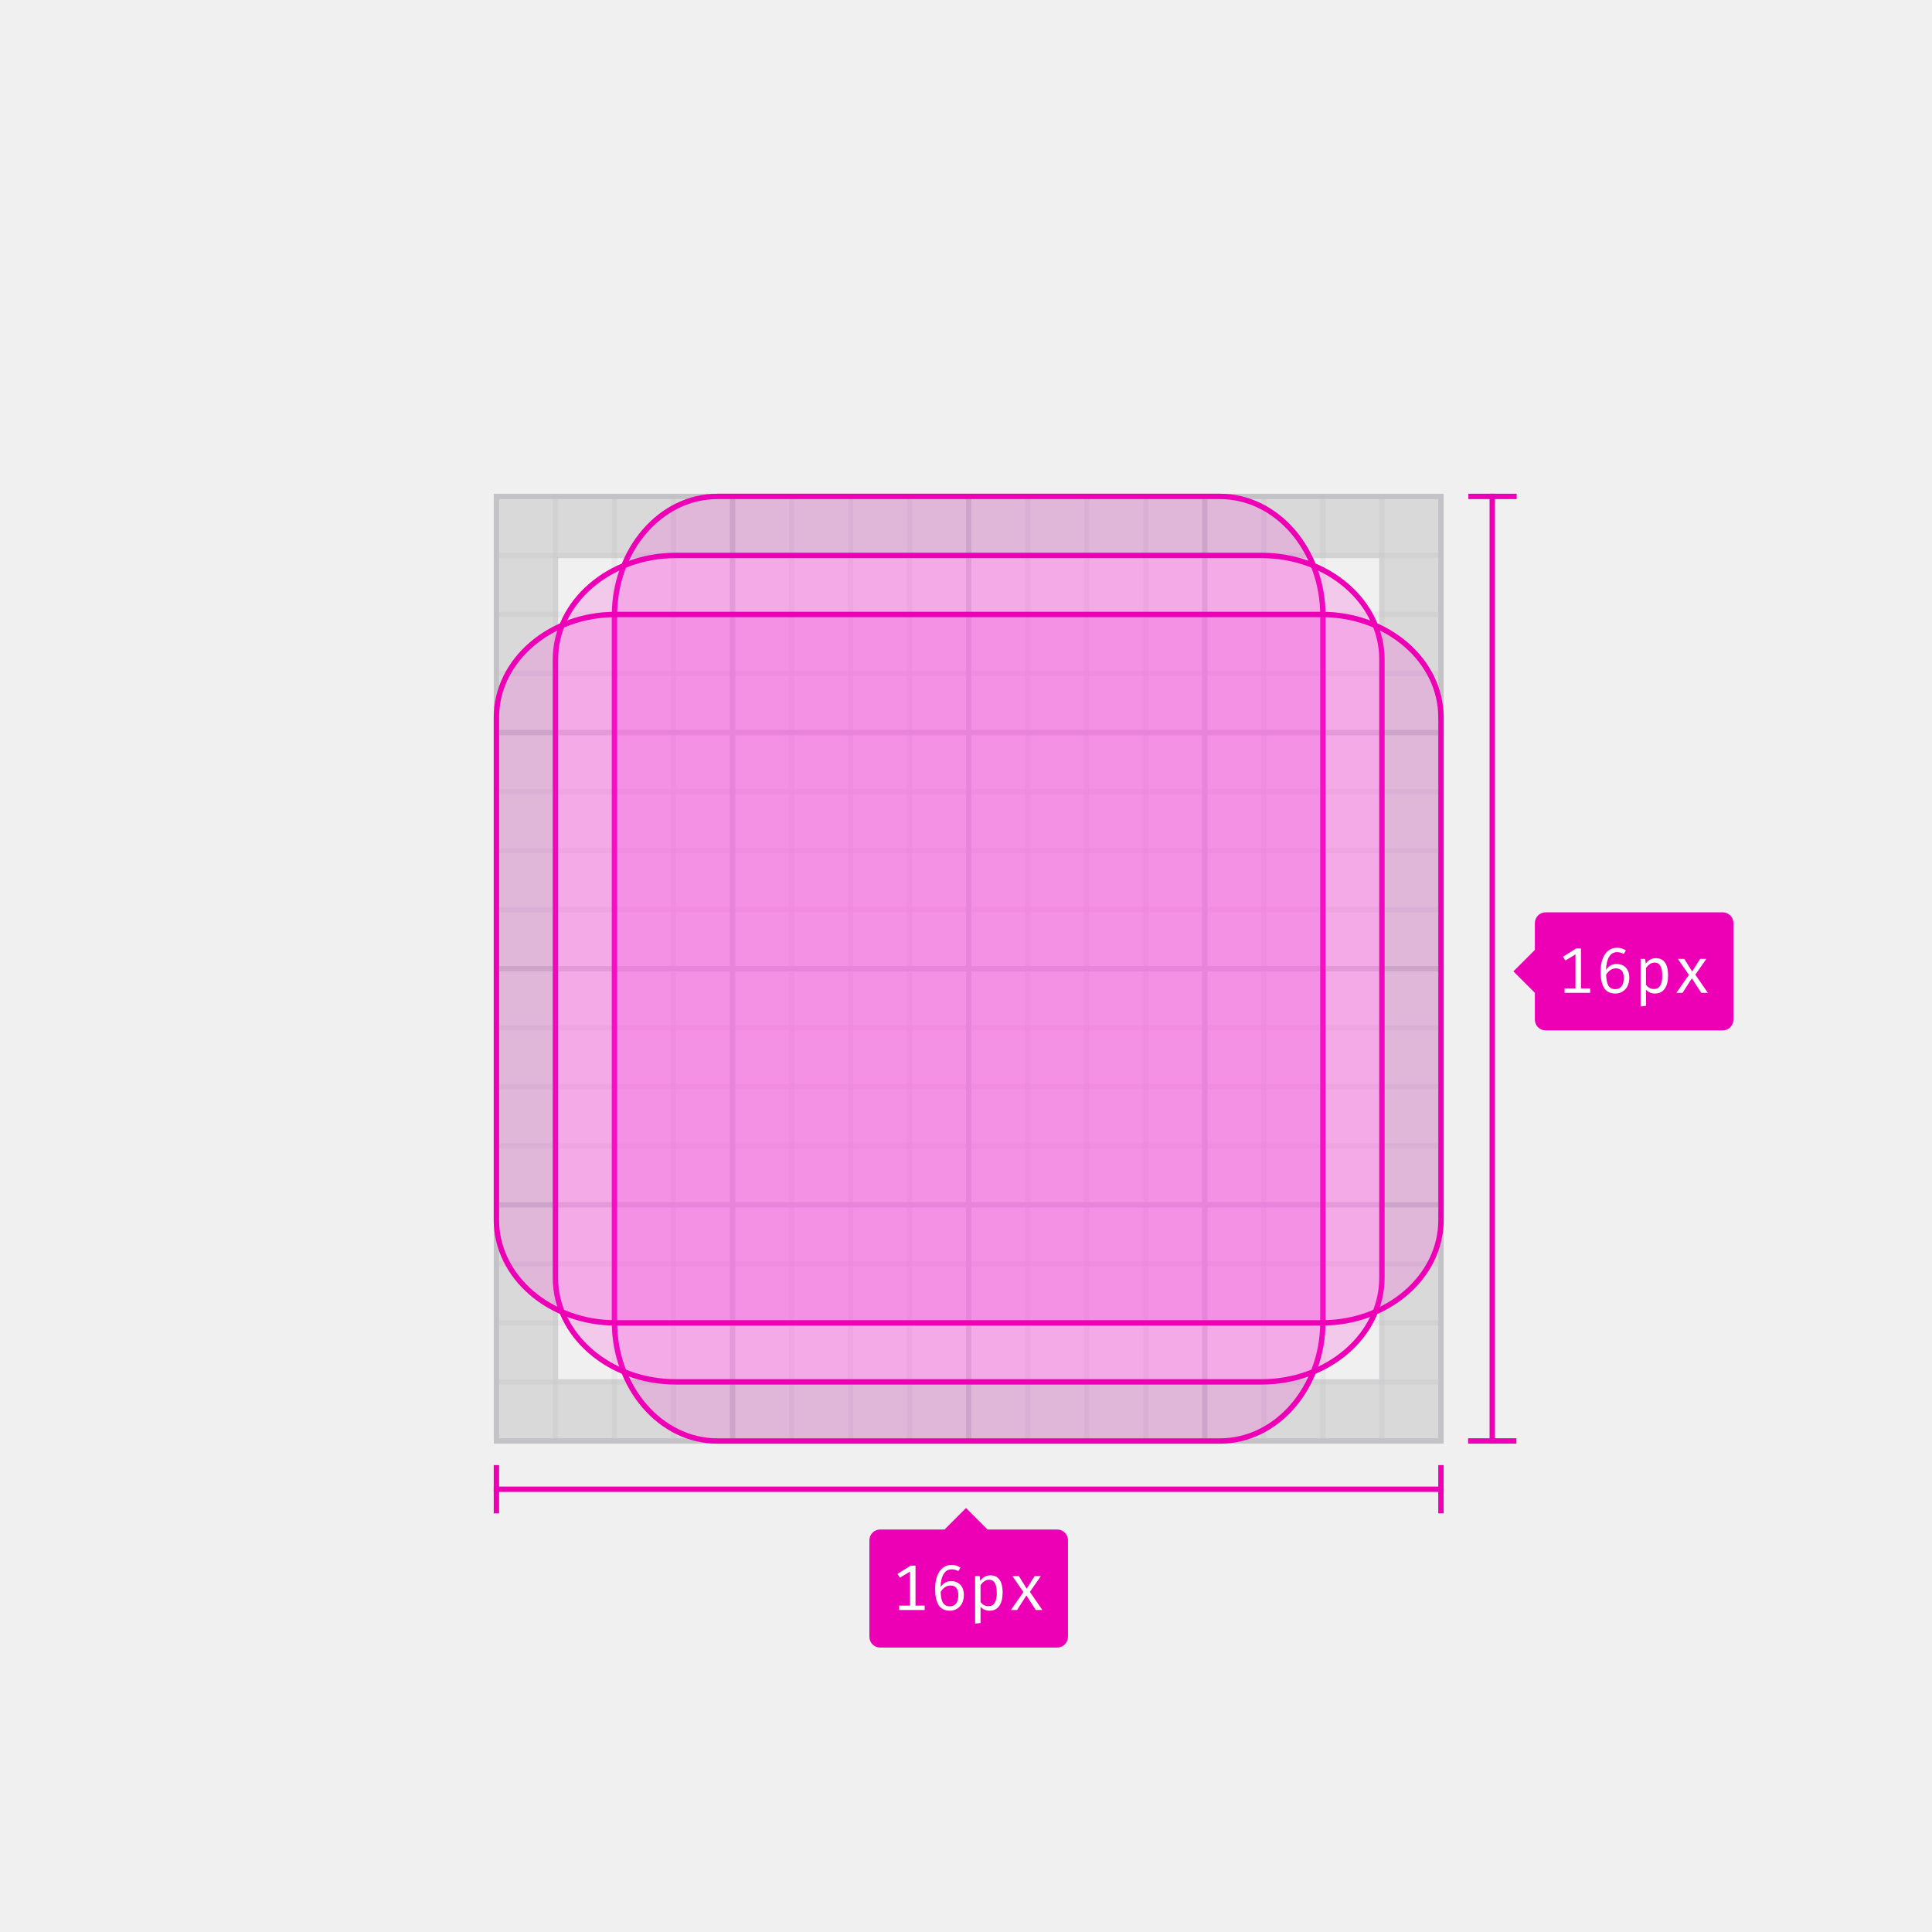
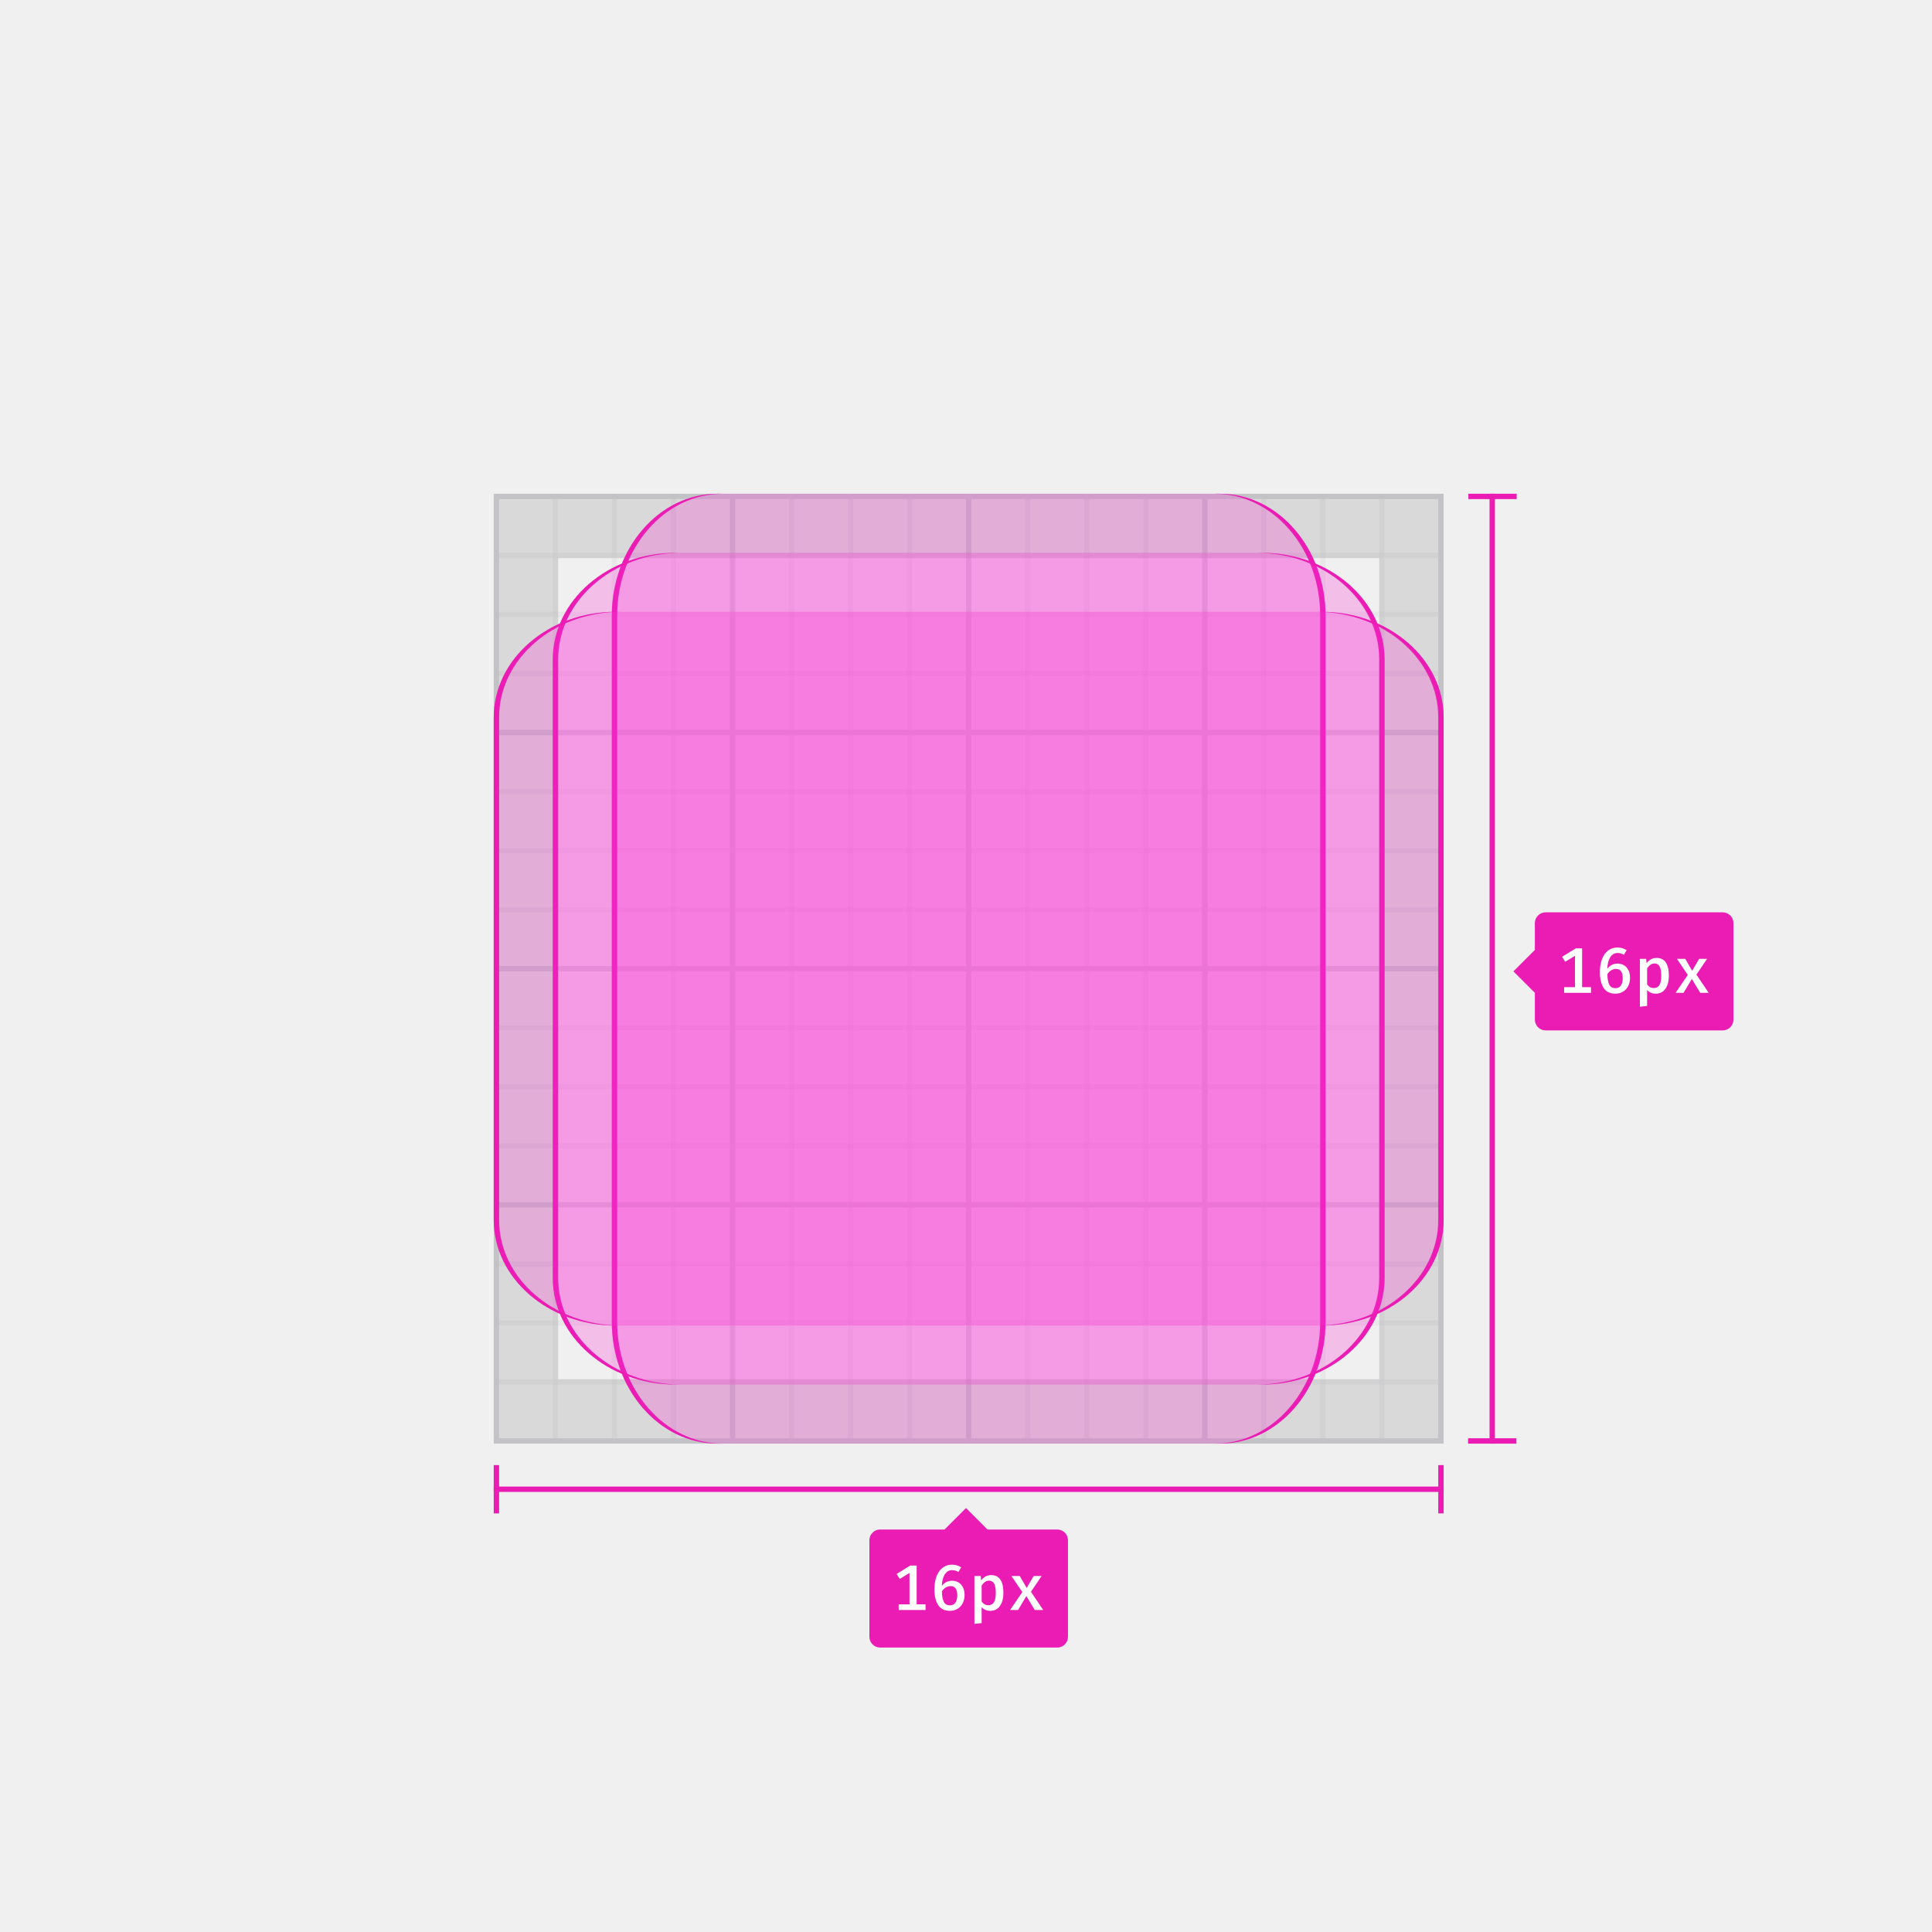
- <svg xmlns="http://www.w3.org/2000/svg" xmlns:xlink="http://www.w3.org/1999/xlink" viewBox="0 0 360 360">
+ <svg xmlns="http://www.w3.org/2000/svg" xmlns:xlink="http://www.w3.org/1999/xlink" width="360" height="360" viewBox="0 0 360 360">
  <defs>
-     <polygon id="a" points="0 0 177 0 177 177 0 177" />
-     <polygon id="c" points="0 0 265 0 265 265.201 0 265.201" />
-     <polygon id="e" points="0 0 265 0 265 265.201 0 265.201" />
-     <path id="g" d="M155 22.71V154.3c0 12.54-8.81 22.71-19.68 22.71H41.68C30.8 177 22 166.83 22 154.29V22.7C22 10.17 30.81 0 41.68 0h93.64C146.2 0 155 10.17 155 22.71z" />
-     <path id="h" d="M166 30.89V146.1c0 10.99-10.27 19.89-22.93 19.89H33.93C21.27 166 11 157.1 11 146.11V30.9C11 19.9 21.27 11 33.93 11h109.14C155.73 11 166 19.9 166 30.89z" />
-     <path id="i" d="M177 41.68v93.64c0 10.87-10.17 19.68-22.71 19.68H22.7C10.17 155 0 146.19 0 135.32V41.68C0 30.8 10.17 22 22.71 22H154.3C166.83 22 177 30.81 177 41.68z" />
+     <polygon id="icon-grid-16-a" points="92 92 269 92 269 269 92 269" />
+     <polygon id="icon-grid-16-c" points="0 0 265 0 265 265.201 0 265.201" />
+     <polygon id="icon-grid-16-e" points="0 0 265 0 265 265.201 0 265.201" />
+     <path id="icon-grid-16-g" d="M247,114.712 L247,246.288 C247,258.831 238.19,269 227.321,269 L133.679,269 C122.81,269 114,258.831 114,246.288 L114,114.712 C114,102.169 122.81,92 133.679,92 L227.321,92 C238.19,92 247,102.169 247,114.712 Z" />
+     <filter id="icon-grid-16-h" width="100.8%" height="100.6%" x="-.4%" y="-.3%" filterUnits="objectBoundingBox">
+       <feOffset dx="1" in="SourceAlpha" result="shadowOffsetInner1" />
+       <feComposite in="shadowOffsetInner1" in2="SourceAlpha" k2="-1" k3="1" operator="arithmetic" result="shadowInnerInner1" />
+       <feColorMatrix in="shadowInnerInner1" result="shadowMatrixInner1" values="0 0 0 0 0.918   0 0 0 0 0.11   0 0 0 0 0.706  0 0 0 1 0" />
+       <feOffset dx="-1" in="SourceAlpha" result="shadowOffsetInner2" />
+       <feComposite in="shadowOffsetInner2" in2="SourceAlpha" k2="-1" k3="1" operator="arithmetic" result="shadowInnerInner2" />
+       <feColorMatrix in="shadowInnerInner2" result="shadowMatrixInner2" values="0 0 0 0 0.918   0 0 0 0 0.11   0 0 0 0 0.706  0 0 0 1 0" />
+       <feMerge>
+         <feMergeNode in="shadowMatrixInner1" />
+         <feMergeNode in="shadowMatrixInner2" />
+       </feMerge>
+     </filter>
+     <path id="icon-grid-16-i" d="M258,122.889 L258,238.111 C258,249.095 247.732,258 235.066,258 L125.934,258 C113.268,258 103,249.095 103,238.111 L103,122.889 C103,111.905 113.268,103 125.934,103 L235.066,103 C247.732,103 258,111.905 258,122.889 Z" />
+     <filter id="icon-grid-16-j" width="100.6%" height="100.6%" x="-.3%" y="-.3%" filterUnits="objectBoundingBox">
+       <feOffset dx="1" in="SourceAlpha" result="shadowOffsetInner1" />
+       <feComposite in="shadowOffsetInner1" in2="SourceAlpha" k2="-1" k3="1" operator="arithmetic" result="shadowInnerInner1" />
+       <feColorMatrix in="shadowInnerInner1" result="shadowMatrixInner1" values="0 0 0 0 0.918   0 0 0 0 0.11   0 0 0 0 0.706  0 0 0 1 0" />
+       <feOffset dx="-1" in="SourceAlpha" result="shadowOffsetInner2" />
+       <feComposite in="shadowOffsetInner2" in2="SourceAlpha" k2="-1" k3="1" operator="arithmetic" result="shadowInnerInner2" />
+       <feColorMatrix in="shadowInnerInner2" result="shadowMatrixInner2" values="0 0 0 0 0.918   0 0 0 0 0.11   0 0 0 0 0.706  0 0 0 1 0" />
+       <feMerge>
+         <feMergeNode in="shadowMatrixInner1" />
+         <feMergeNode in="shadowMatrixInner2" />
+       </feMerge>
+     </filter>
+     <path id="icon-grid-16-k" d="M269,133.679 L269,227.321 C269,238.19 258.831,247 246.288,247 L114.712,247 C102.169,247 92,238.19 92,227.321 L92,133.679 C92,122.81 102.169,114 114.712,114 L246.288,114 C258.831,114 269,122.81 269,133.679 Z" />
+     <filter id="icon-grid-16-l" width="100.6%" height="100.8%" x="-.3%" y="-.4%" filterUnits="objectBoundingBox">
+       <feOffset dx="1" in="SourceAlpha" result="shadowOffsetInner1" />
+       <feComposite in="shadowOffsetInner1" in2="SourceAlpha" k2="-1" k3="1" operator="arithmetic" result="shadowInnerInner1" />
+       <feColorMatrix in="shadowInnerInner1" result="shadowMatrixInner1" values="0 0 0 0 0.918   0 0 0 0 0.11   0 0 0 0 0.706  0 0 0 1 0" />
+       <feOffset dx="-1" in="SourceAlpha" result="shadowOffsetInner2" />
+       <feComposite in="shadowOffsetInner2" in2="SourceAlpha" k2="-1" k3="1" operator="arithmetic" result="shadowInnerInner2" />
+       <feColorMatrix in="shadowInnerInner2" result="shadowMatrixInner2" values="0 0 0 0 0.918   0 0 0 0 0.11   0 0 0 0 0.706  0 0 0 1 0" />
+       <feMerge>
+         <feMergeNode in="shadowMatrixInner1" />
+         <feMergeNode in="shadowMatrixInner2" />
+       </feMerge>
+     </filter>
  </defs>
  <g fill="none" fill-rule="evenodd">
-     <g transform="translate(92 92)">
-       <g transform="translate(0 181)">
-         <rect width="1" height="9" fill="#ED00B5" />
-         <rect width="1" height="9" x="176" fill="#ED00B5" />
-         <rect width="177" height="1" y="4" fill="#ED00B5" />
-         <rect width="37" height="22" x="70" y="12" fill="#ED00B5" fill-rule="nonzero" rx="2" />
-         <path fill="#FFFFFF" d="M80.3 26.18V27h-4.76v-.82h2.03v-6.34l-1.89 1.14-.44-.71 2.46-1.54h.89v7.45h1.71zm6.14-4.27c.36.2.64.48.85.87a3 3 0 0 1 .31 1.44c0 .59-.12 1.1-.35 1.55A2.48 2.48 0 0 1 85 27.13c-.96 0-1.66-.35-2.1-1.04-.43-.7-.65-1.7-.65-2.99 0-.91.12-1.7.36-2.38.25-.68.6-1.2 1.06-1.57a2.56 2.56 0 0 1 1.65-.55c.6 0 1.15.16 1.64.5l-.4.66c-.38-.23-.8-.34-1.25-.34-.63 0-1.13.3-1.48.88-.36.6-.55 1.4-.56 2.43.25-.39.55-.67.87-.84.33-.18.7-.27 1.12-.27.43 0 .83.1 1.18.3zm-.27 3.86c.26-.36.4-.87.4-1.52 0-1.2-.49-1.81-1.47-1.81-.38 0-.73.1-1.03.32-.31.21-.57.5-.79.86.02.93.16 1.62.43 2.05.27.43.7.65 1.29.65.5 0 .9-.19 1.17-.55zm8.65-1.94c0 1-.2 1.8-.62 2.4-.42.6-1.02.9-1.81.9-.69 0-1.25-.24-1.68-.72v3.01l-1.01.12v-8.86h.86l.09.88c.23-.32.5-.58.83-.75.33-.18.68-.27 1.05-.27 1.53 0 2.3 1.1 2.3 3.3zm-3.41-2.18c-.27.19-.5.43-.7.72v3.13c.17.25.38.44.63.58.25.14.52.21.82.21.53 0 .92-.2 1.18-.6.26-.4.4-1.03.4-1.86 0-.83-.12-1.45-.36-1.86-.23-.4-.6-.61-1.09-.61-.32 0-.61.1-.88.29zM96.37 27l2.33-3.34-2.05-2.98h1.2l1.46 2.35 1.48-2.35h1.16l-2.05 2.94 2.33 3.38H101l-1.74-2.71L97.52 27h-1.15z" />
-         <polygon fill="#ED00B5" points="84 12 88 8 92 12 88 16" />
-       </g>
-       <g transform="translate(181)">
-         <rect width="9" height="1" x=".61" fill="#ED00B5" />
-         <rect width="9" height="1" x=".56" y="176" fill="#ED00B5" />
-         <rect width="1" height="177" x="4.56" fill="#ED00B5" />
-         <rect width="37" height="22" x="13" y="78" fill="#ED00B5" fill-rule="nonzero" rx="2" />
-         <path fill="#FFFFFF" d="M23.3 92.18V93h-4.76v-.82h2.03v-6.34l-1.89 1.14-.44-.71 2.46-1.54h.89v7.45h1.71zm6.14-4.27c.36.2.64.48.85.87a3 3 0 0 1 .31 1.44c0 .59-.12 1.1-.35 1.55A2.48 2.48 0 0 1 28 93.13c-.96 0-1.66-.35-2.1-1.04-.43-.7-.65-1.7-.65-2.99 0-.91.12-1.7.36-2.38.25-.68.6-1.2 1.06-1.57a2.56 2.56 0 0 1 1.65-.55c.6 0 1.15.16 1.64.5l-.4.66c-.38-.23-.8-.34-1.25-.34-.63 0-1.13.3-1.48.88-.36.6-.55 1.4-.56 2.43.25-.39.55-.67.87-.84.33-.18.7-.27 1.12-.27.43 0 .83.1 1.18.3zm-.27 3.86c.26-.36.4-.87.4-1.52 0-1.2-.49-1.81-1.47-1.81-.38 0-.73.1-1.03.32-.31.21-.57.5-.79.86.02.93.16 1.62.43 2.05.27.43.7.65 1.29.65.5 0 .9-.19 1.17-.55zm8.65-1.94c0 1-.2 1.8-.62 2.4-.42.6-1.02.9-1.81.9-.69 0-1.25-.24-1.68-.72v3.01l-1.01.12v-8.86h.86l.09.88c.23-.32.5-.58.83-.75.33-.18.68-.27 1.05-.27 1.53 0 2.3 1.1 2.3 3.3zm-3.41-2.18c-.27.19-.5.43-.7.72v3.13c.17.25.38.44.63.58.25.14.52.21.82.21.53 0 .92-.2 1.18-.6.26-.4.4-1.03.4-1.86 0-.83-.12-1.45-.36-1.86-.23-.4-.6-.61-1.09-.61-.32 0-.61.1-.88.29zM39.37 93l2.33-3.34-2.05-2.98h1.2l1.46 2.35 1.48-2.35h1.16l-2.05 2.94L45.23 93H44l-1.74-2.71L40.52 93h-1.15z" />
-         <polygon fill="#ED00B5" points="9 89 13 85 17 89 13 93" />
+     <rect width="1" height="9" x="92" y="273" fill="#EA1CB4" />
+     <rect width="1" height="9" x="268" y="273" fill="#EA1CB4" />
+     <rect width="177" height="1" x="92" y="277" fill="#EA1CB4" />
+     <rect width="37" height="22" x="162" y="285" fill="#EA1CB4" fill-rule="nonzero" rx="2" />
+     <path fill="#FFF" d="M172.46,298.944 L172.46,300 L167.456,300 L167.456,298.944 L169.472,298.944 L169.472,293.1 L167.648,294.216 L167.072,293.28 L169.616,291.72 L170.804,291.72 L170.804,298.944 L172.46,298.944 Z M178.58,294.852 C178.932,295.052 179.212,295.352 179.42,295.752 C179.628,296.152 179.732,296.636 179.732,297.204 C179.732,297.788 179.614,298.304 179.378,298.752 C179.142,299.2 178.818,299.546 178.406,299.79 C177.994,300.034 177.524,300.156 176.996,300.156 C176.004,300.156 175.276,299.798 174.812,299.082 C174.348,298.366 174.116,297.388 174.116,296.148 C174.116,295.228 174.246,294.422 174.506,293.73 C174.766,293.038 175.144,292.502 175.64,292.122 C176.136,291.742 176.72,291.552 177.392,291.552 C178.024,291.552 178.592,291.72 179.096,292.056 L178.58,292.92 C178.212,292.688 177.816,292.572 177.392,292.572 C176.832,292.572 176.384,292.834 176.048,293.358 C175.712,293.882 175.528,294.604 175.496,295.524 C175.984,294.876 176.616,294.552 177.392,294.552 C177.832,294.552 178.228,294.652 178.58,294.852 Z M178.028,298.632 C178.26,298.296 178.376,297.84 178.376,297.264 C178.376,296.12 177.956,295.548 177.116,295.548 C176.796,295.548 176.498,295.634 176.222,295.806 C175.946,295.978 175.708,296.216 175.508,296.52 C175.524,297.424 175.648,298.086 175.88,298.506 C176.112,298.926 176.488,299.136 177.008,299.136 C177.456,299.136 177.796,298.968 178.028,298.632 Z M186.968,296.82 C186.968,297.82 186.756,298.626 186.332,299.238 C185.908,299.85 185.304,300.156 184.52,300.156 C183.856,300.156 183.32,299.924 182.912,299.46 L182.912,302.436 L181.568,302.592 L181.568,293.664 L182.732,293.664 L182.816,294.48 C183.056,294.16 183.334,293.916 183.65,293.748 C183.966,293.58 184.304,293.496 184.664,293.496 C186.2,293.496 186.968,294.604 186.968,296.82 Z M183.524,294.78 C183.292,294.948 183.088,295.168 182.912,295.44 L182.912,298.404 C183.224,298.876 183.64,299.112 184.16,299.112 C184.624,299.112 184.972,298.928 185.204,298.56 C185.436,298.192 185.552,297.616 185.552,296.832 C185.552,296.024 185.448,295.438 185.24,295.074 C185.032,294.71 184.716,294.528 184.292,294.528 C184.012,294.528 183.756,294.612 183.524,294.78 Z M188.216,300 L190.496,296.664 L188.468,293.664 L190.016,293.664 L191.312,295.896 L192.608,293.664 L194.084,293.664 L192.104,296.604 L194.384,300 L192.812,300 L191.252,297.408 L189.704,300 L188.216,300 Z" />
+     <polygon fill="#EA1CB4" points="176 285 180 281 184 285 180 289" />
+     <rect width="9" height="1" x="273.611" y="92" fill="#EA1CB4" />
+     <rect width="9" height="1" x="273.556" y="268" fill="#EA1CB4" />
+     <rect width="1" height="177" x="277.556" y="92" fill="#EA1CB4" />
+     <rect width="37" height="22" x="286" y="170" fill="#EA1CB4" fill-rule="nonzero" rx="2" />
+     <path fill="#FFF" d="M296.46,183.944 L296.46,185 L291.456,185 L291.456,183.944 L293.472,183.944 L293.472,178.1 L291.648,179.216 L291.072,178.28 L293.616,176.72 L294.804,176.72 L294.804,183.944 L296.46,183.944 Z M302.58,179.852 C302.932,180.052 303.212,180.352 303.42,180.752 C303.628,181.152 303.732,181.636 303.732,182.204 C303.732,182.788 303.614,183.304 303.378,183.752 C303.142,184.2 302.818,184.546 302.406,184.79 C301.994,185.034 301.524,185.156 300.996,185.156 C300.004,185.156 299.276,184.798 298.812,184.082 C298.348,183.366 298.116,182.388 298.116,181.148 C298.116,180.228 298.246,179.422 298.506,178.73 C298.766,178.038 299.144,177.502 299.64,177.122 C300.136,176.742 300.72,176.552 301.392,176.552 C302.024,176.552 302.592,176.72 303.096,177.056 L302.58,177.92 C302.212,177.688 301.816,177.572 301.392,177.572 C300.832,177.572 300.384,177.834 300.048,178.358 C299.712,178.882 299.528,179.604 299.496,180.524 C299.984,179.876 300.616,179.552 301.392,179.552 C301.832,179.552 302.228,179.652 302.58,179.852 Z M302.028,183.632 C302.26,183.296 302.376,182.84 302.376,182.264 C302.376,181.12 301.956,180.548 301.116,180.548 C300.796,180.548 300.498,180.634 300.222,180.806 C299.946,180.978 299.708,181.216 299.508,181.52 C299.524,182.424 299.648,183.086 299.88,183.506 C300.112,183.926 300.488,184.136 301.008,184.136 C301.456,184.136 301.796,183.968 302.028,183.632 Z M310.968,181.82 C310.968,182.82 310.756,183.626 310.332,184.238 C309.908,184.85 309.304,185.156 308.52,185.156 C307.856,185.156 307.32,184.924 306.912,184.46 L306.912,187.436 L305.568,187.592 L305.568,178.664 L306.732,178.664 L306.816,179.48 C307.056,179.16 307.334,178.916 307.65,178.748 C307.966,178.58 308.304,178.496 308.664,178.496 C310.2,178.496 310.968,179.604 310.968,181.82 Z M307.524,179.78 C307.292,179.948 307.088,180.168 306.912,180.44 L306.912,183.404 C307.224,183.876 307.64,184.112 308.16,184.112 C308.624,184.112 308.972,183.928 309.204,183.56 C309.436,183.192 309.552,182.616 309.552,181.832 C309.552,181.024 309.448,180.438 309.24,180.074 C309.032,179.71 308.716,179.528 308.292,179.528 C308.012,179.528 307.756,179.612 307.524,179.78 Z M312.216,185 L314.496,181.664 L312.468,178.664 L314.016,178.664 L315.312,180.896 L316.608,178.664 L318.084,178.664 L316.104,181.604 L318.384,185 L316.812,185 L315.252,182.408 L313.704,185 L312.216,185 Z" />
+     <polygon fill="#EA1CB4" points="282 181 286 177 290 181 286 185" />
+     <mask id="icon-grid-16-b" fill="#fff">
+       <use xlink:href="#icon-grid-16-a" />
+     </mask>
+     <g mask="url(#icon-grid-16-b)">
+       <g transform="translate(92 92)">
+         <mask id="icon-grid-16-d" fill="#fff">
+           <use xlink:href="#icon-grid-16-c" />
+         </mask>
+         <rect width="338" height="1" x="-1" fill="#D7D7DB" mask="url(#icon-grid-16-d)" />
+         <rect width="338" height="1" x="-1" y="11" fill="#D7D7DB" mask="url(#icon-grid-16-d)" opacity=".3" />
+         <rect width="338" height="1" x="-1" y="22" fill="#D7D7DB" mask="url(#icon-grid-16-d)" opacity=".3" />
+         <rect width="338" height="1" x="-1" y="33" fill="#D7D7DB" mask="url(#icon-grid-16-d)" opacity=".3" />
+         <rect width="338" height="1" x="-1" y="44" fill="#D7D7DB" mask="url(#icon-grid-16-d)" />
+         <rect width="338" height="1" x="-1" y="55" fill="#D7D7DB" mask="url(#icon-grid-16-d)" opacity=".3" />
+         <rect width="338" height="1" x="-1" y="66" fill="#D7D7DB" mask="url(#icon-grid-16-d)" opacity=".3" />
+         <rect width="338" height="1" x="-1" y="77" fill="#D7D7DB" mask="url(#icon-grid-16-d)" opacity=".3" />
+         <rect width="338" height="1" x="-1" y="88" fill="#D7D7DB" mask="url(#icon-grid-16-d)" />
+         <rect width="338" height="1" x="-1" y="99" fill="#D7D7DB" mask="url(#icon-grid-16-d)" opacity=".3" />
+         <rect width="338" height="1" x="-1" y="110" fill="#D7D7DB" mask="url(#icon-grid-16-d)" opacity=".3" />
+         <rect width="338" height="1" x="-1" y="121" fill="#D7D7DB" mask="url(#icon-grid-16-d)" opacity=".3" />
+         <rect width="338" height="1" x="-1" y="132" fill="#D7D7DB" mask="url(#icon-grid-16-d)" />
+         <rect width="338" height="1" x="-1" y="143" fill="#D7D7DB" mask="url(#icon-grid-16-d)" opacity=".3" />
+         <rect width="338" height="1" x="-1" y="154" fill="#D7D7DB" mask="url(#icon-grid-16-d)" opacity=".3" />
+         <rect width="338" height="1" x="-1" y="165" fill="#D7D7DB" mask="url(#icon-grid-16-d)" opacity=".3" />
+         <rect width="338" height="1" x="-1" y="176" fill="#D7D7DB" mask="url(#icon-grid-16-d)" />
+         <rect width="338" height="1" x="-1" y="187" fill="#D7D7DB" mask="url(#icon-grid-16-d)" opacity=".3" />
+         <rect width="338" height="1" x="-1" y="198" fill="#D7D7DB" mask="url(#icon-grid-16-d)" opacity=".3" />
+         <rect width="338" height="1" x="-1" y="209" fill="#D7D7DB" mask="url(#icon-grid-16-d)" opacity=".3" />
+         <rect width="338" height="1" x="-1" y="220" fill="#D7D7DB" mask="url(#icon-grid-16-d)" />
+         <rect width="338" height="1" x="-1" y="231" fill="#D7D7DB" mask="url(#icon-grid-16-d)" opacity=".3" />
+         <rect width="338" height="1" x="-1" y="242" fill="#D7D7DB" mask="url(#icon-grid-16-d)" opacity=".3" />
+         <rect width="338" height="1" x="-1" y="253" fill="#D7D7DB" mask="url(#icon-grid-16-d)" opacity=".3" />
+         <rect width="338" height="1" x="-1" y="264" fill="#D7D7DB" mask="url(#icon-grid-16-d)" />
      </g>
    </g>
-     <g transform="translate(92 92)">
-       <mask id="b" fill="white">
-         <use xlink:href="#a" />
-       </mask>
-       <g mask="url(#b)">
-         <mask id="d" fill="white">
-           <use xlink:href="#c" />
+     <g mask="url(#icon-grid-16-b)">
+       <g transform="rotate(-90 224.5 132.5)">
+         <mask id="icon-grid-16-f" fill="#fff">
+           <use xlink:href="#icon-grid-16-e" />
        </mask>
-         <rect width="338" height="1" x="-1" fill="#D7D7DB" mask="url(#d)" />
-         <rect width="338" height="1" x="-1" y="11" fill="#D7D7DB" mask="url(#d)" opacity=".3" />
-         <rect width="338" height="1" x="-1" y="22" fill="#D7D7DB" mask="url(#d)" opacity=".3" />
-         <rect width="338" height="1" x="-1" y="33" fill="#D7D7DB" mask="url(#d)" opacity=".3" />
-         <rect width="338" height="1" x="-1" y="44" fill="#D7D7DB" mask="url(#d)" />
-         <rect width="338" height="1" x="-1" y="55" fill="#D7D7DB" mask="url(#d)" opacity=".3" />
-         <rect width="338" height="1" x="-1" y="66" fill="#D7D7DB" mask="url(#d)" opacity=".3" />
-         <rect width="338" height="1" x="-1" y="77" fill="#D7D7DB" mask="url(#d)" opacity=".3" />
-         <rect width="338" height="1" x="-1" y="88" fill="#D7D7DB" mask="url(#d)" />
-         <rect width="338" height="1" x="-1" y="99" fill="#D7D7DB" mask="url(#d)" opacity=".3" />
-         <rect width="338" height="1" x="-1" y="110" fill="#D7D7DB" mask="url(#d)" opacity=".3" />
-         <rect width="338" height="1" x="-1" y="121" fill="#D7D7DB" mask="url(#d)" opacity=".3" />
-         <rect width="338" height="1" x="-1" y="132" fill="#D7D7DB" mask="url(#d)" />
-         <rect width="338" height="1" x="-1" y="143" fill="#D7D7DB" mask="url(#d)" opacity=".3" />
-         <rect width="338" height="1" x="-1" y="154" fill="#D7D7DB" mask="url(#d)" opacity=".3" />
-         <rect width="338" height="1" x="-1" y="165" fill="#D7D7DB" mask="url(#d)" opacity=".3" />
-         <rect width="338" height="1" x="-1" y="176" fill="#D7D7DB" mask="url(#d)" />
-         <rect width="338" height="1" x="-1" y="187" fill="#D7D7DB" mask="url(#d)" opacity=".3" />
-         <rect width="338" height="1" x="-1" y="198" fill="#D7D7DB" mask="url(#d)" opacity=".3" />
-         <rect width="338" height="1" x="-1" y="209" fill="#D7D7DB" mask="url(#d)" opacity=".3" />
-         <rect width="338" height="1" x="-1" y="220" fill="#D7D7DB" mask="url(#d)" />
-         <rect width="338" height="1" x="-1" y="231" fill="#D7D7DB" mask="url(#d)" opacity=".3" />
-         <rect width="338" height="1" x="-1" y="242" fill="#D7D7DB" mask="url(#d)" opacity=".3" />
-         <rect width="338" height="1" x="-1" y="253" fill="#D7D7DB" mask="url(#d)" opacity=".3" />
-         <rect width="338" height="1" x="-1" y="264" fill="#D7D7DB" mask="url(#d)" />
+         <rect width="338" height="1" x="-73" fill="#D7D7DB" mask="url(#icon-grid-16-f)" />
+         <rect width="338" height="1" x="-73" y="11" fill="#D7D7DB" mask="url(#icon-grid-16-f)" opacity=".3" />
+         <rect width="338" height="1" x="-73" y="22" fill="#D7D7DB" mask="url(#icon-grid-16-f)" opacity=".3" />
+         <rect width="338" height="1" x="-73" y="33" fill="#D7D7DB" mask="url(#icon-grid-16-f)" opacity=".3" />
+         <rect width="338" height="1" x="-73" y="44" fill="#D7D7DB" mask="url(#icon-grid-16-f)" />
+         <rect width="338" height="1" x="-73" y="55" fill="#D7D7DB" mask="url(#icon-grid-16-f)" opacity=".3" />
+         <rect width="338" height="1" x="-73" y="66" fill="#D7D7DB" mask="url(#icon-grid-16-f)" opacity=".3" />
+         <rect width="338" height="1" x="-73" y="77" fill="#D7D7DB" mask="url(#icon-grid-16-f)" opacity=".3" />
+         <rect width="338" height="1" x="-73" y="88" fill="#D7D7DB" mask="url(#icon-grid-16-f)" />
+         <rect width="338" height="1" x="-73" y="99" fill="#D7D7DB" mask="url(#icon-grid-16-f)" opacity=".3" />
+         <rect width="338" height="1" x="-73" y="110" fill="#D7D7DB" mask="url(#icon-grid-16-f)" opacity=".3" />
+         <rect width="338" height="1" x="-73" y="121" fill="#D7D7DB" mask="url(#icon-grid-16-f)" opacity=".3" />
+         <rect width="338" height="1" x="-73" y="132" fill="#D7D7DB" mask="url(#icon-grid-16-f)" />
+         <rect width="338" height="1" x="-73" y="143" fill="#D7D7DB" mask="url(#icon-grid-16-f)" opacity=".3" />
+         <rect width="338" height="1" x="-73" y="154" fill="#D7D7DB" mask="url(#icon-grid-16-f)" opacity=".3" />
+         <rect width="338" height="1" x="-73" y="165" fill="#D7D7DB" mask="url(#icon-grid-16-f)" opacity=".3" />
+         <rect width="338" height="1" x="-73" y="176" fill="#D7D7DB" mask="url(#icon-grid-16-f)" />
+         <rect width="338" height="1" x="-73" y="187" fill="#D7D7DB" mask="url(#icon-grid-16-f)" opacity=".3" />
+         <rect width="338" height="1" x="-73" y="198" fill="#D7D7DB" mask="url(#icon-grid-16-f)" opacity=".3" />
+         <rect width="338" height="1" x="-73" y="209" fill="#D7D7DB" mask="url(#icon-grid-16-f)" opacity=".3" />
+         <rect width="338" height="1" x="-73" y="220" fill="#D7D7DB" mask="url(#icon-grid-16-f)" />
+         <rect width="338" height="1" x="-73" y="231" fill="#D7D7DB" mask="url(#icon-grid-16-f)" opacity=".3" />
+         <rect width="338" height="1" x="-73" y="242" fill="#D7D7DB" mask="url(#icon-grid-16-f)" opacity=".3" />
+         <rect width="338" height="1" x="-73" y="253" fill="#D7D7DB" mask="url(#icon-grid-16-f)" opacity=".3" />
+         <rect width="338" height="1" x="-73" y="264" fill="#D7D7DB" mask="url(#icon-grid-16-f)" />
      </g>
-       <g mask="url(#b)">
-         <g transform="matrix(0 -1 1 0 0 265)">
-           <mask id="f" fill="white">
-             <use xlink:href="#e" />
-           </mask>
-           <rect width="338" height="1" x="-73" fill="#D7D7DB" mask="url(#f)" />
-           <rect width="338" height="1" x="-73" y="11" fill="#D7D7DB" mask="url(#f)" opacity=".3" />
-           <rect width="338" height="1" x="-73" y="22" fill="#D7D7DB" mask="url(#f)" opacity=".3" />
-           <rect width="338" height="1" x="-73" y="33" fill="#D7D7DB" mask="url(#f)" opacity=".3" />
-           <rect width="338" height="1" x="-73" y="44" fill="#D7D7DB" mask="url(#f)" />
-           <rect width="338" height="1" x="-73" y="55" fill="#D7D7DB" mask="url(#f)" opacity=".3" />
-           <rect width="338" height="1" x="-73" y="66" fill="#D7D7DB" mask="url(#f)" opacity=".3" />
-           <rect width="338" height="1" x="-73" y="77" fill="#D7D7DB" mask="url(#f)" opacity=".3" />
-           <rect width="338" height="1" x="-73" y="88" fill="#D7D7DB" mask="url(#f)" />
-           <rect width="338" height="1" x="-73" y="99" fill="#D7D7DB" mask="url(#f)" opacity=".3" />
-           <rect width="338" height="1" x="-73" y="110" fill="#D7D7DB" mask="url(#f)" opacity=".3" />
-           <rect width="338" height="1" x="-73" y="121" fill="#D7D7DB" mask="url(#f)" opacity=".3" />
-           <rect width="338" height="1" x="-73" y="132" fill="#D7D7DB" mask="url(#f)" />
-           <rect width="338" height="1" x="-73" y="143" fill="#D7D7DB" mask="url(#f)" opacity=".3" />
-           <rect width="338" height="1" x="-73" y="154" fill="#D7D7DB" mask="url(#f)" opacity=".3" />
-           <rect width="338" height="1" x="-73" y="165" fill="#D7D7DB" mask="url(#f)" opacity=".3" />
-           <rect width="338" height="1" x="-73" y="176" fill="#D7D7DB" mask="url(#f)" />
-           <rect width="338" height="1" x="-73" y="187" fill="#D7D7DB" mask="url(#f)" opacity=".3" />
-           <rect width="338" height="1" x="-73" y="198" fill="#D7D7DB" mask="url(#f)" opacity=".3" />
-           <rect width="338" height="1" x="-73" y="209" fill="#D7D7DB" mask="url(#f)" opacity=".3" />
-           <rect width="338" height="1" x="-73" y="220" fill="#D7D7DB" mask="url(#f)" />
-           <rect width="338" height="1" x="-73" y="231" fill="#D7D7DB" mask="url(#f)" opacity=".3" />
-           <rect width="338" height="1" x="-73" y="242" fill="#D7D7DB" mask="url(#f)" opacity=".3" />
-           <rect width="338" height="1" x="-73" y="253" fill="#D7D7DB" mask="url(#f)" opacity=".3" />
-           <rect width="338" height="1" x="-73" y="264" fill="#D7D7DB" mask="url(#f)" />
-         </g>
-       </g>
-       <rect width="165" height="165" x="6" y="6" stroke="#0C0C0D" stroke-opacity=".1" stroke-width="12" />
-       <use fill="#FC2DD7" fill-opacity=".2" xlink:href="#g" />
-       <path stroke="#ED00B5" d="M154.5 22.71C154.5 10.43 145.9.5 135.32.5H41.68C31.1.5 22.5 10.43 22.5 22.71V154.3c0 12.28 8.6 22.21 19.18 22.21h93.64c10.58 0 19.18-9.93 19.18-22.21V22.7z" />
-       <use fill="#FC2DD7" fill-opacity=".2" xlink:href="#h" />
-       <path stroke="#ED00B5" d="M165.5 30.89c0-10.7-10.03-19.39-22.43-19.39H33.93c-12.4 0-22.43 8.7-22.43 19.39V146.1c0 10.7 10.03 19.39 22.43 19.39h109.14c12.4 0 22.43-8.7 22.43-19.39V30.9z" />
-       <g>
-         <use fill="#FC2DD7" fill-opacity=".2" xlink:href="#i" />
-         <path stroke="#ED00B5" d="M176.5 41.68c0-10.58-9.93-19.18-22.21-19.18H22.7C10.43 22.5.5 31.1.5 41.68v93.64c0 10.58 9.93 19.18 22.21 19.18H154.3c12.28 0 22.21-8.6 22.21-19.18V41.68z" />
-       </g>
+     </g>
+     <rect width="165" height="165" x="98" y="98" stroke="#0C0C0D" stroke-opacity=".1" stroke-width="12" />
+     <use fill="#FC2DD7" fill-opacity=".25" xlink:href="#icon-grid-16-g" />
+     <use fill="#000" filter="url(#icon-grid-16-h)" xlink:href="#icon-grid-16-g" />
+     <use fill="#FC2DD7" fill-opacity=".25" xlink:href="#icon-grid-16-i" />
+     <use fill="#000" filter="url(#icon-grid-16-j)" xlink:href="#icon-grid-16-i" />
+     <g>
+       <use fill="#FC2DD7" fill-opacity=".25" xlink:href="#icon-grid-16-k" />
+       <use fill="#000" filter="url(#icon-grid-16-l)" xlink:href="#icon-grid-16-k" />
    </g>
  </g>
</svg>
